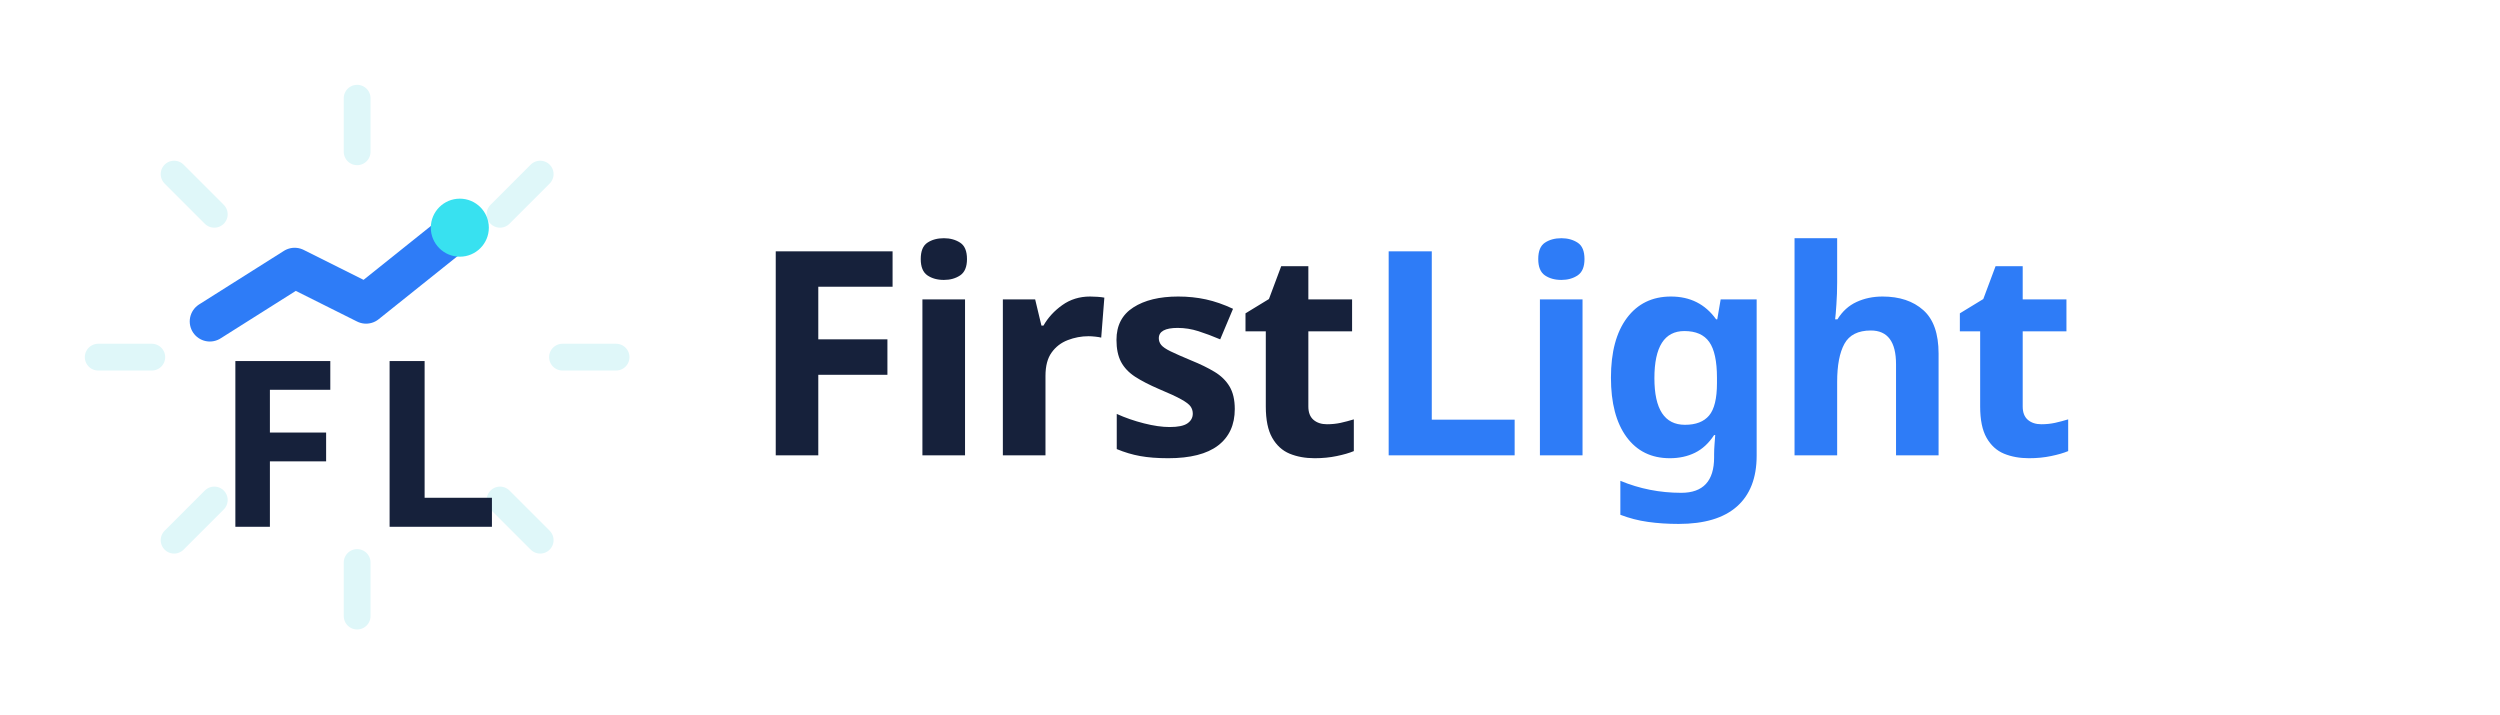
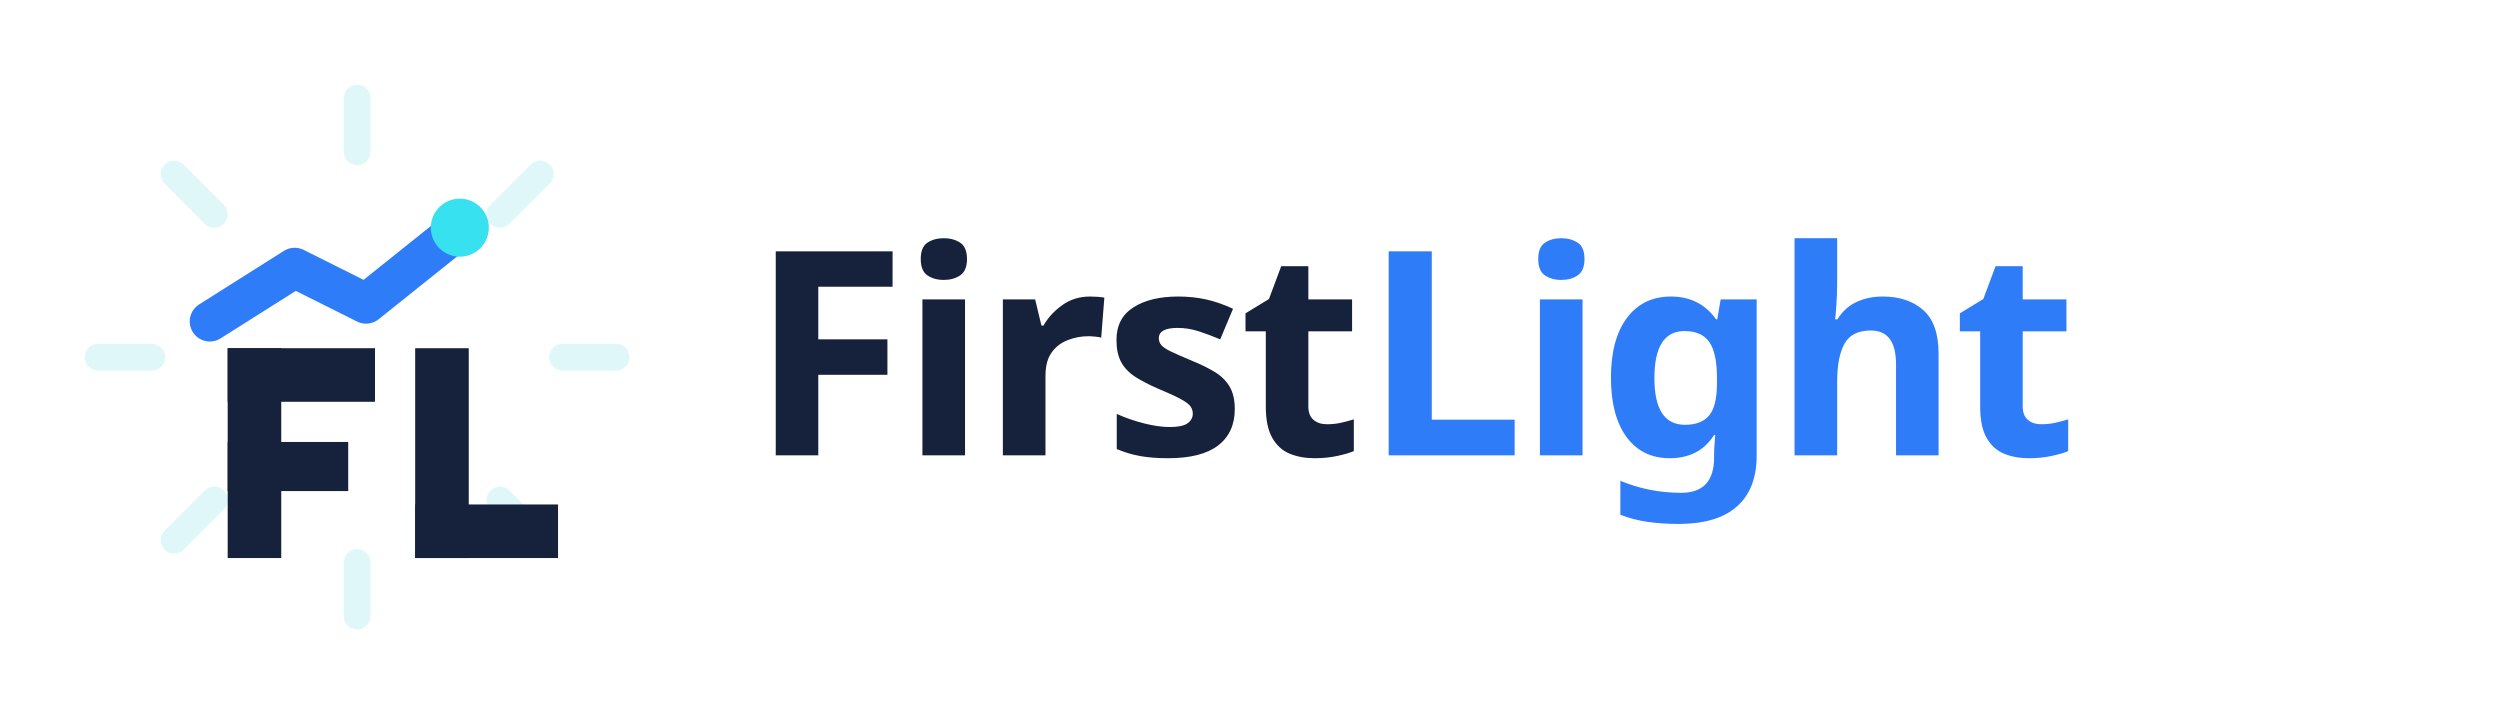
<svg xmlns="http://www.w3.org/2000/svg" viewBox="0 0 560 160" fill="none">
  <g>
    <g stroke="#DFF7F9" stroke-width="6" stroke-linecap="round">
      <line x1="80" y1="22" x2="80" y2="34" />
      <line x1="80" y1="126" x2="80" y2="138" />
      <line x1="22" y1="80" x2="34" y2="80" />
      <line x1="126" y1="80" x2="138" y2="80" />
      <line x1="39" y1="39" x2="48" y2="48" />
      <line x1="112" y1="112" x2="121" y2="121" />
      <line x1="39" y1="121" x2="48" y2="112" />
      <line x1="112" y1="48" x2="121" y2="39" />
    </g>
    <polyline points="47,72 66,60 82,68 102,52" stroke="#2E7CF7" stroke-width="9" stroke-linecap="round" stroke-linejoin="round" />
    <circle cx="103" cy="51" r="6.5" fill="#38E1F0" />
-     <text x="80" y="118" text-anchor="middle" font-family="Manrope, 'Segoe UI', sans-serif" font-size="52" font-weight="800" letter-spacing="6" fill="#16213B">FL</text>
+     <g fill="#16213B">
+       <rect x="51" y="78" width="12" height="47" />
+       <rect x="51" y="78" width="33" height="12" />
+       <rect x="51" y="99" width="27" height="11" />
+       <rect x="93" y="78" width="12" height="47" />
+       <rect x="93" y="113" width="32" height="12" />
+     </g>
  </g>
  <text x="168" y="102" font-family="Manrope, 'Segoe UI', sans-serif" font-size="64" font-weight="800" letter-spacing="-1.5" fill="#16213B">First<tspan fill="#2E7CF7">Light</tspan>
  </text>
</svg>
